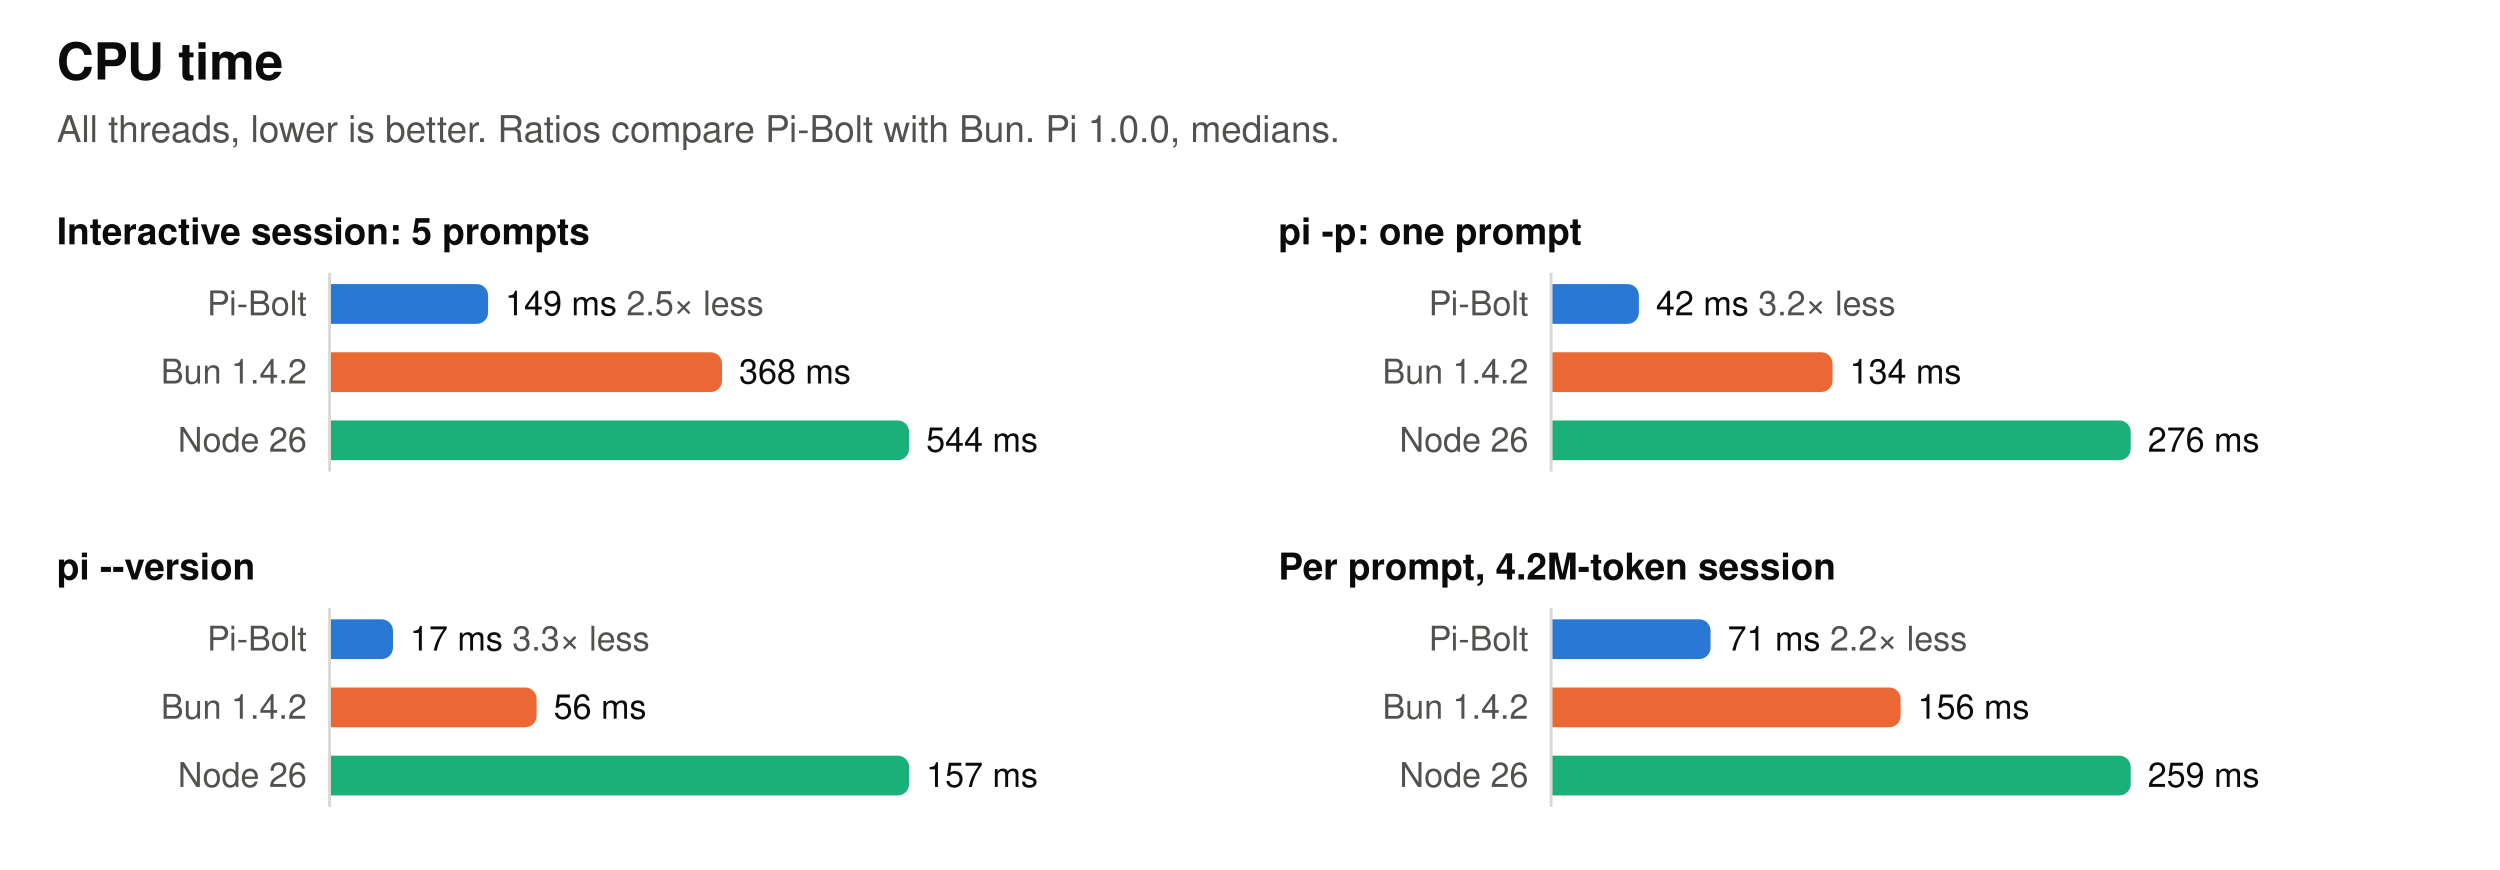
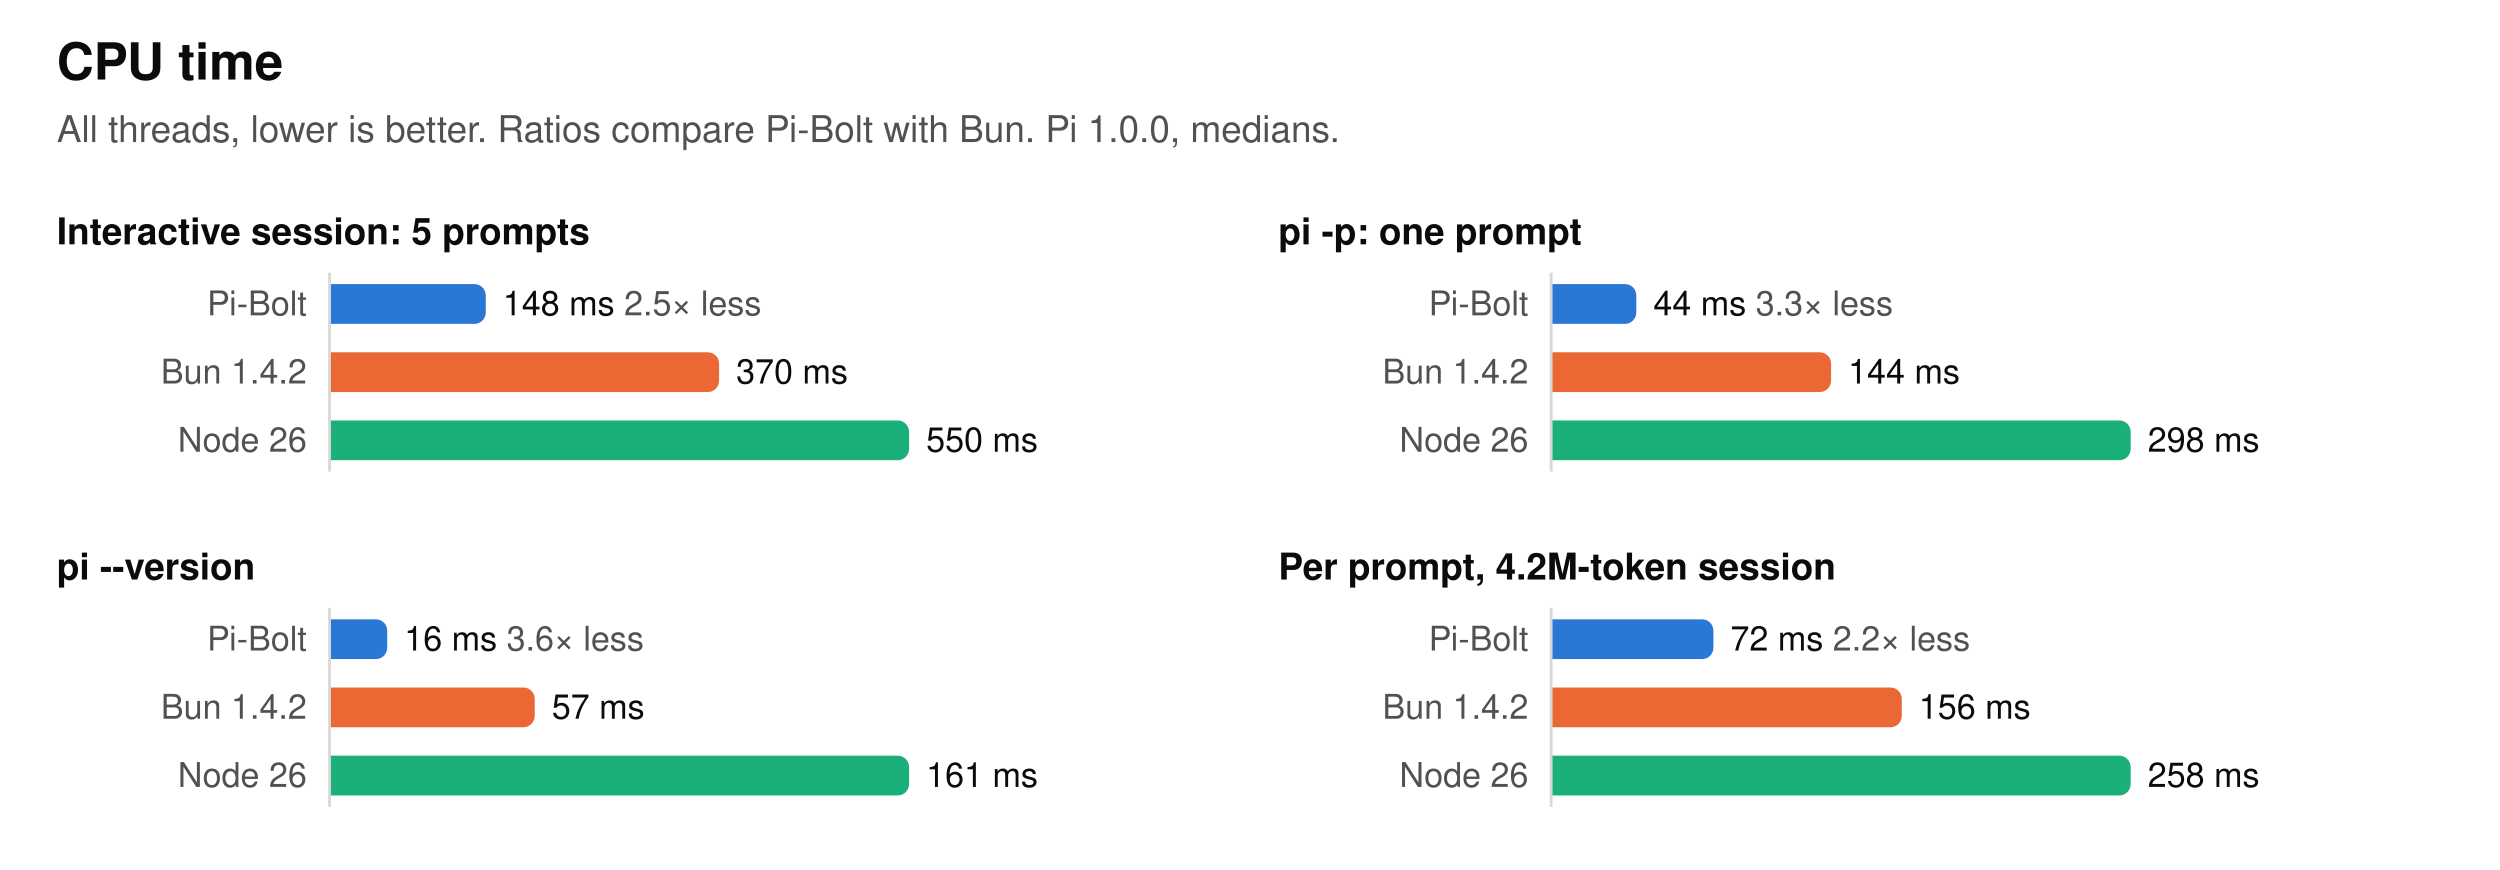
<svg xmlns="http://www.w3.org/2000/svg" width="880" height="306" viewBox="0 0 880 306" role="img" aria-label="CPU time: All threads, lower is better. Ratios compare Pi-Bolt with Bun. Pi 1.0.0, medians.">
  <style>text{font-family:-apple-system, BlinkMacSystemFont, 'Segoe UI', Helvetica, Arial, sans-serif;font-variant-numeric:tabular-nums}</style>
  <text x="20" y="28" font-size="18" font-weight="600" fill="#0b0b0b">CPU time</text>
  <text x="20" y="50" font-size="13" fill="#52514e">All threads, lower is better. Ratios compare Pi-Bolt with Bun. Pi 1.0.0, medians.</text>
  <text x="20" y="86" font-size="13" font-weight="600" fill="#0b0b0b">Interactive session: 5 prompts</text>
  <text x="108" y="111" font-size="12" text-anchor="end" fill="#52514e">Pi-Bolt</text>
-   <path d="M116,100 h51.805 a4,4 0 0 1 4,4 v6 a4,4 0 0 1 -4,4 h-51.805 z" fill="#2a78d6" />
-   <text x="177.805" y="111" font-size="12" fill="#0b0b0b">149 ms <tspan fill="#52514e">2.5× less</tspan>
+   <path d="M116,100 h50.992 a4,4 0 0 1 4,4 v6 a4,4 0 0 1 -4,4 h-50.992 z" fill="#2a78d6" />
+   <text x="176.992" y="111" font-size="12" fill="#0b0b0b">148 ms <tspan fill="#52514e">2.5× less</tspan>
  </text>
  <text x="108" y="135" font-size="12" text-anchor="end" fill="#52514e">Bun 1.4.2</text>
-   <path d="M116,124 h134.145 a4,4 0 0 1 4,4 v6 a4,4 0 0 1 -4,4 h-134.145 z" fill="#eb6834" />
-   <text x="260.145" y="135" font-size="12" fill="#0b0b0b">368 ms</text>
+   <path d="M116,124 h133.122 a4,4 0 0 1 4,4 v6 a4,4 0 0 1 -4,4 h-133.122 z" fill="#eb6834" />
+   <text x="259.122" y="135" font-size="12" fill="#0b0b0b">370 ms</text>
  <text x="108" y="159" font-size="12" text-anchor="end" fill="#52514e">Node 26</text>
  <path d="M116,148 h200.0 a4,4 0 0 1 4,4 v6 a4,4 0 0 1 -4,4 h-200.0 z" fill="#1baf7a" />
-   <text x="326.0" y="159" font-size="12" fill="#0b0b0b">544 ms</text>
+   <text x="326.0" y="159" font-size="12" fill="#0b0b0b">550 ms</text>
  <line x1="116" y1="96" x2="116" y2="166" stroke="#d9d8d3" />
  <text x="450" y="86" font-size="13" font-weight="600" fill="#0b0b0b">pi -p: one prompt</text>
  <text x="538" y="111" font-size="12" text-anchor="end" fill="#52514e">Pi-Bolt</text>
-   <path d="M546,100 h26.892 a4,4 0 0 1 4,4 v6 a4,4 0 0 1 -4,4 h-26.892 z" fill="#2a78d6" />
-   <text x="582.892" y="111" font-size="12" fill="#0b0b0b">42 ms <tspan fill="#52514e">3.2× less</tspan>
+   <path d="M546,100 h25.989 a4,4 0 0 1 4,4 v6 a4,4 0 0 1 -4,4 h-25.989 z" fill="#2a78d6" />
+   <text x="581.989" y="111" font-size="12" fill="#0b0b0b">44 ms <tspan fill="#52514e">3.3× less</tspan>
  </text>
  <text x="538" y="135" font-size="12" text-anchor="end" fill="#52514e">Bun 1.4.2</text>
-   <path d="M546,124 h95.061 a4,4 0 0 1 4,4 v6 a4,4 0 0 1 -4,4 h-95.061 z" fill="#eb6834" />
-   <text x="651.061" y="135" font-size="12" fill="#0b0b0b">134 ms</text>
+   <path d="M546,124 h94.54 a4,4 0 0 1 4,4 v6 a4,4 0 0 1 -4,4 h-94.54 z" fill="#eb6834" />
+   <text x="650.54" y="135" font-size="12" fill="#0b0b0b">144 ms</text>
  <text x="538" y="159" font-size="12" text-anchor="end" fill="#52514e">Node 26</text>
  <path d="M546,148 h200.0 a4,4 0 0 1 4,4 v6 a4,4 0 0 1 -4,4 h-200.0 z" fill="#1baf7a" />
-   <text x="756.0" y="159" font-size="12" fill="#0b0b0b">276 ms</text>
+   <text x="756.0" y="159" font-size="12" fill="#0b0b0b">298 ms</text>
  <line x1="546" y1="96" x2="546" y2="166" stroke="#d9d8d3" />
  <text x="20" y="204" font-size="13" font-weight="600" fill="#0b0b0b">pi --version</text>
  <text x="108" y="229" font-size="12" text-anchor="end" fill="#52514e">Pi-Bolt</text>
-   <path d="M116,218 h18.328 a4,4 0 0 1 4,4 v6 a4,4 0 0 1 -4,4 h-18.328 z" fill="#2a78d6" />
-   <text x="144.328" y="229" font-size="12" fill="#0b0b0b">17 ms <tspan fill="#52514e">3.3× less</tspan>
+   <path d="M116,218 h16.305 a4,4 0 0 1 4,4 v6 a4,4 0 0 1 -4,4 h-16.305 z" fill="#2a78d6" />
+   <text x="142.305" y="229" font-size="12" fill="#0b0b0b">16 ms <tspan fill="#52514e">3.6× less</tspan>
  </text>
  <text x="108" y="253" font-size="12" text-anchor="end" fill="#52514e">Bun 1.4.2</text>
-   <path d="M116,242 h68.879 a4,4 0 0 1 4,4 v6 a4,4 0 0 1 -4,4 h-68.879 z" fill="#eb6834" />
-   <text x="194.879" y="253" font-size="12" fill="#0b0b0b">56 ms</text>
+   <path d="M116,242 h68.227 a4,4 0 0 1 4,4 v6 a4,4 0 0 1 -4,4 h-68.227 z" fill="#eb6834" />
+   <text x="194.227" y="253" font-size="12" fill="#0b0b0b">57 ms</text>
  <text x="108" y="277" font-size="12" text-anchor="end" fill="#52514e">Node 26</text>
  <path d="M116,266 h200.0 a4,4 0 0 1 4,4 v6 a4,4 0 0 1 -4,4 h-200.0 z" fill="#1baf7a" />
-   <text x="326.0" y="277" font-size="12" fill="#0b0b0b">157 ms</text>
+   <text x="326.0" y="277" font-size="12" fill="#0b0b0b">161 ms</text>
  <line x1="116" y1="214" x2="116" y2="284" stroke="#d9d8d3" />
  <text x="450" y="204" font-size="13" font-weight="600" fill="#0b0b0b">Per prompt, 4.2M-token session</text>
  <text x="538" y="229" font-size="12" text-anchor="end" fill="#52514e">Pi-Bolt</text>
-   <path d="M546,218 h52.116 a4,4 0 0 1 4,4 v6 a4,4 0 0 1 -4,4 h-52.116 z" fill="#2a78d6" />
-   <text x="608.116" y="229" font-size="12" fill="#0b0b0b">71 ms <tspan fill="#52514e">2.2× less</tspan>
+   <path d="M546,218 h53.12 a4,4 0 0 1 4,4 v6 a4,4 0 0 1 -4,4 h-53.12 z" fill="#2a78d6" />
+   <text x="609.12" y="229" font-size="12" fill="#0b0b0b">72 ms <tspan fill="#52514e">2.2× less</tspan>
  </text>
  <text x="538" y="253" font-size="12" text-anchor="end" fill="#52514e">Bun 1.4.2</text>
-   <path d="M546,242 h119.014 a4,4 0 0 1 4,4 v6 a4,4 0 0 1 -4,4 h-119.014 z" fill="#eb6834" />
-   <text x="675.014" y="253" font-size="12" fill="#0b0b0b">156 ms</text>
+   <path d="M546,242 h119.43 a4,4 0 0 1 4,4 v6 a4,4 0 0 1 -4,4 h-119.43 z" fill="#eb6834" />
+   <text x="675.43" y="253" font-size="12" fill="#0b0b0b">156 ms</text>
  <text x="538" y="277" font-size="12" text-anchor="end" fill="#52514e">Node 26</text>
  <path d="M546,266 h200.0 a4,4 0 0 1 4,4 v6 a4,4 0 0 1 -4,4 h-200.0 z" fill="#1baf7a" />
-   <text x="756.0" y="277" font-size="12" fill="#0b0b0b">259 ms</text>
+   <text x="756.0" y="277" font-size="12" fill="#0b0b0b">258 ms</text>
  <line x1="546" y1="214" x2="546" y2="284" stroke="#d9d8d3" />
</svg>
